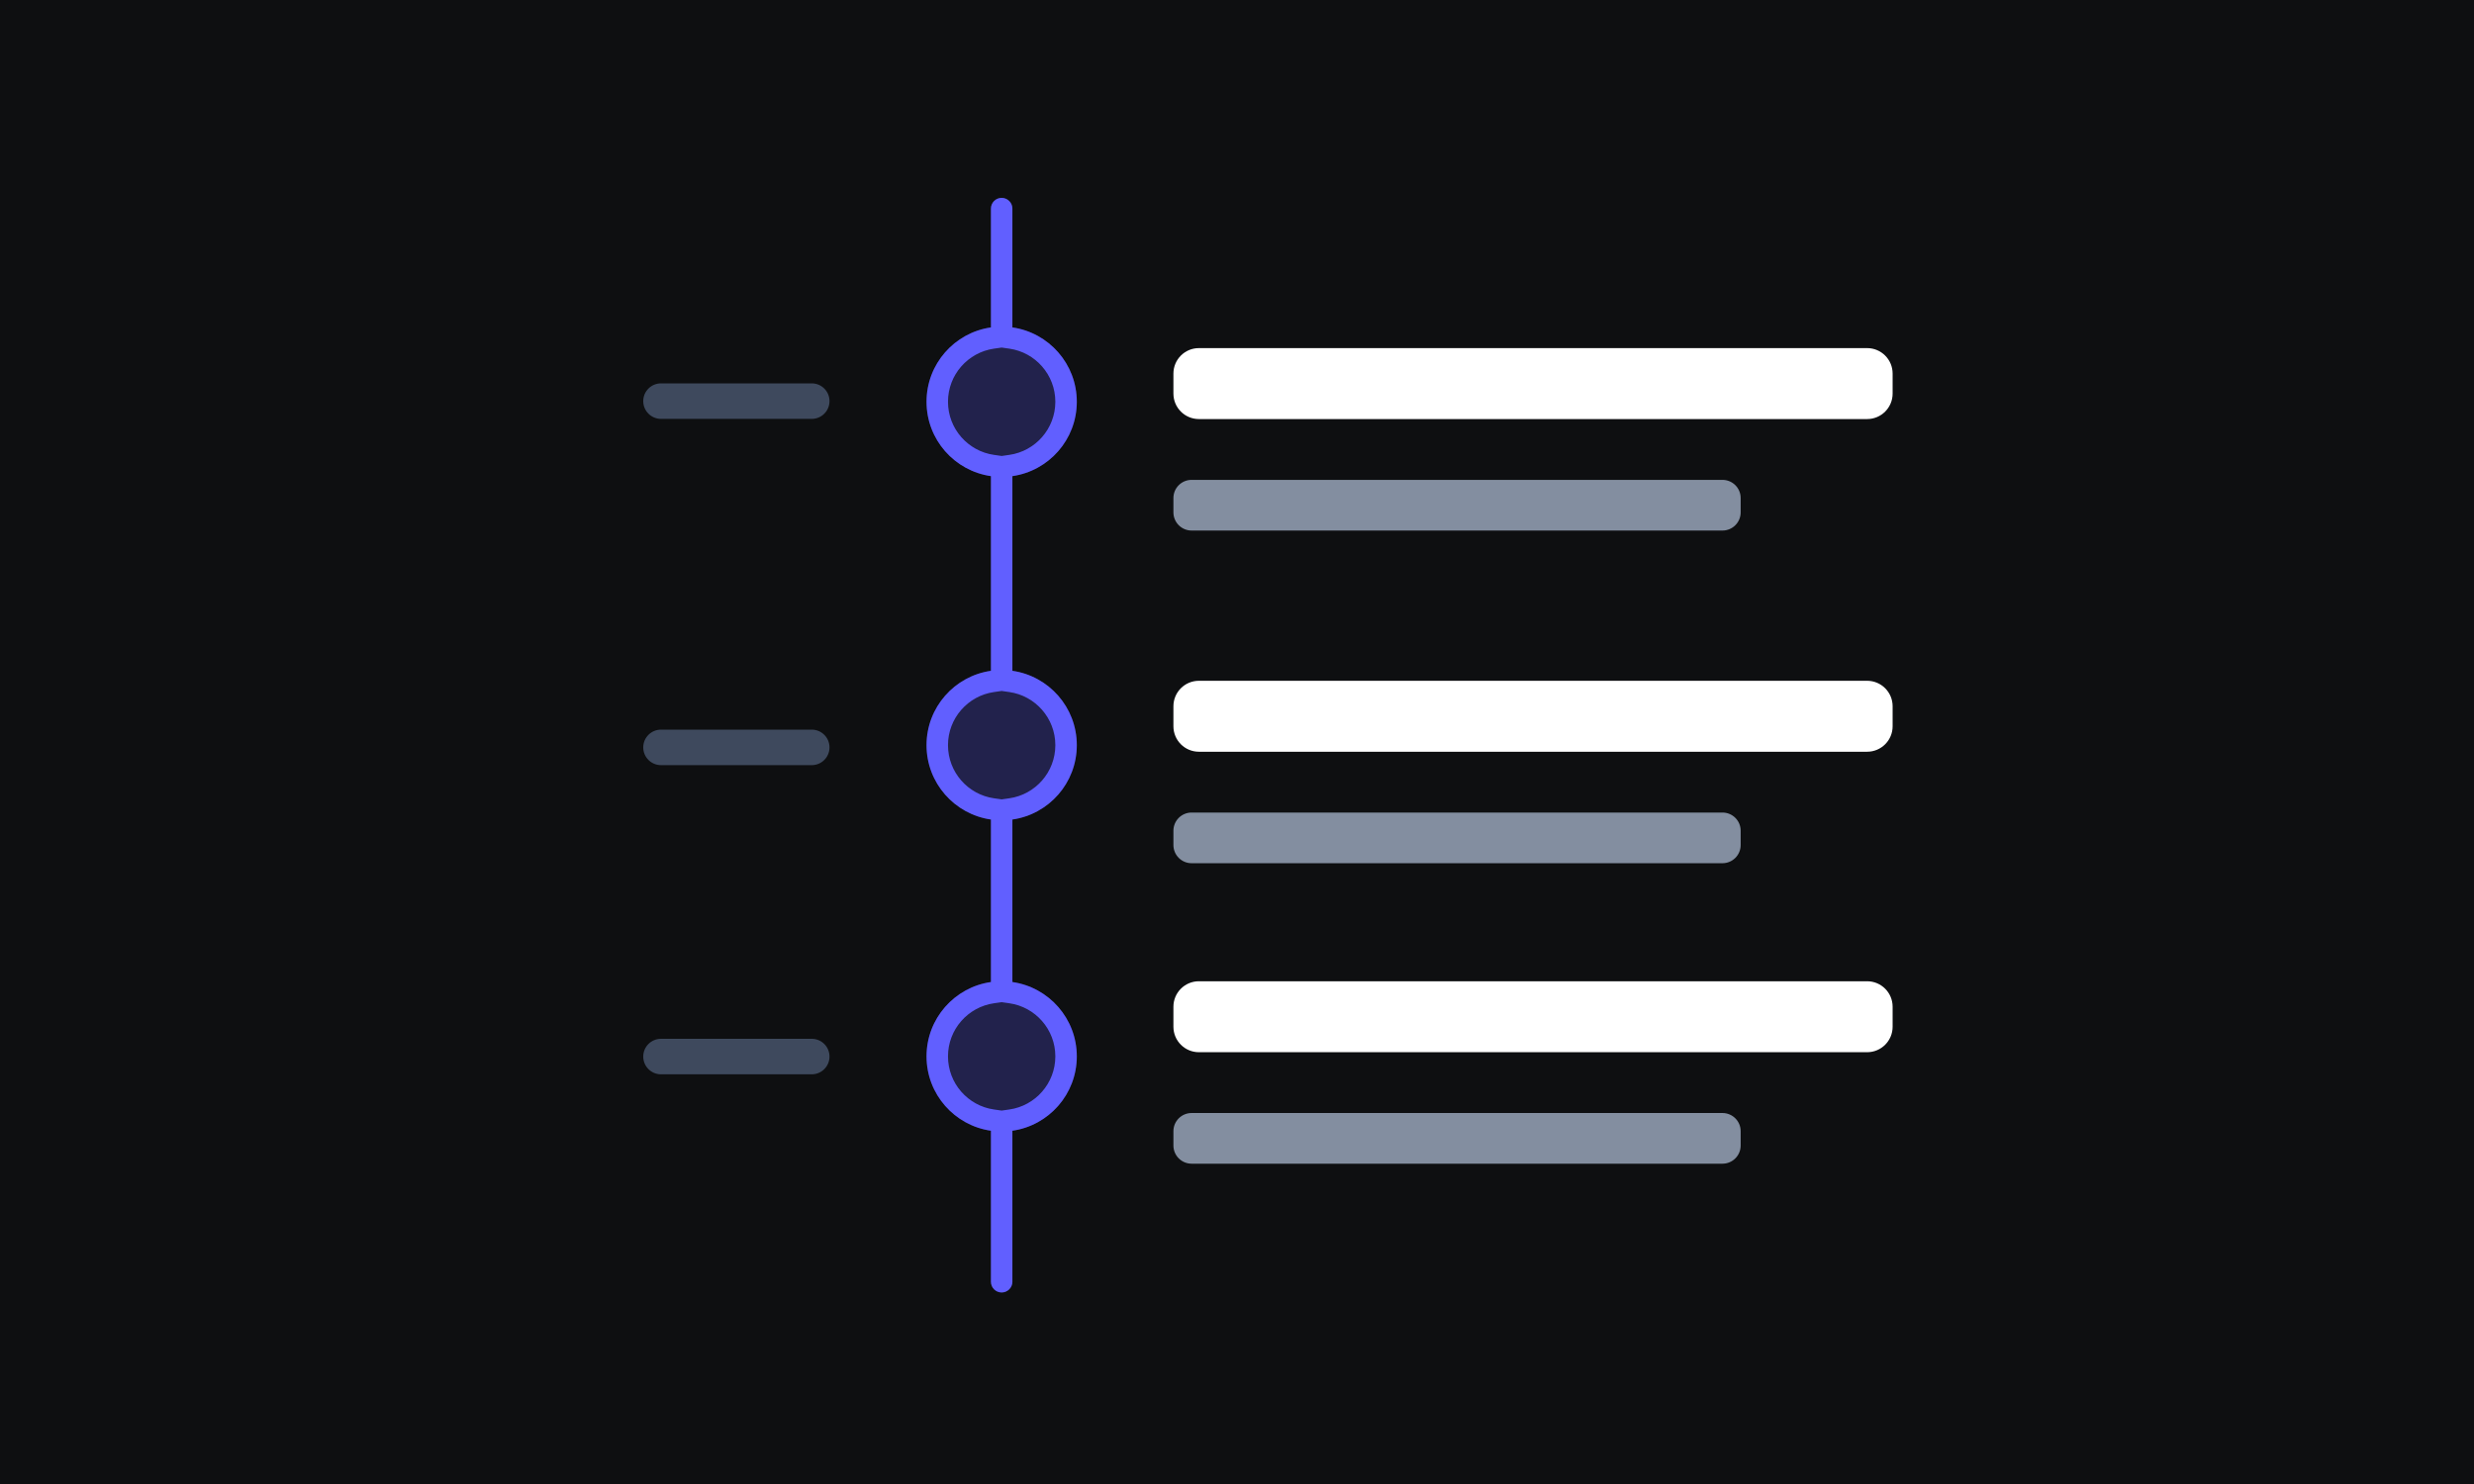
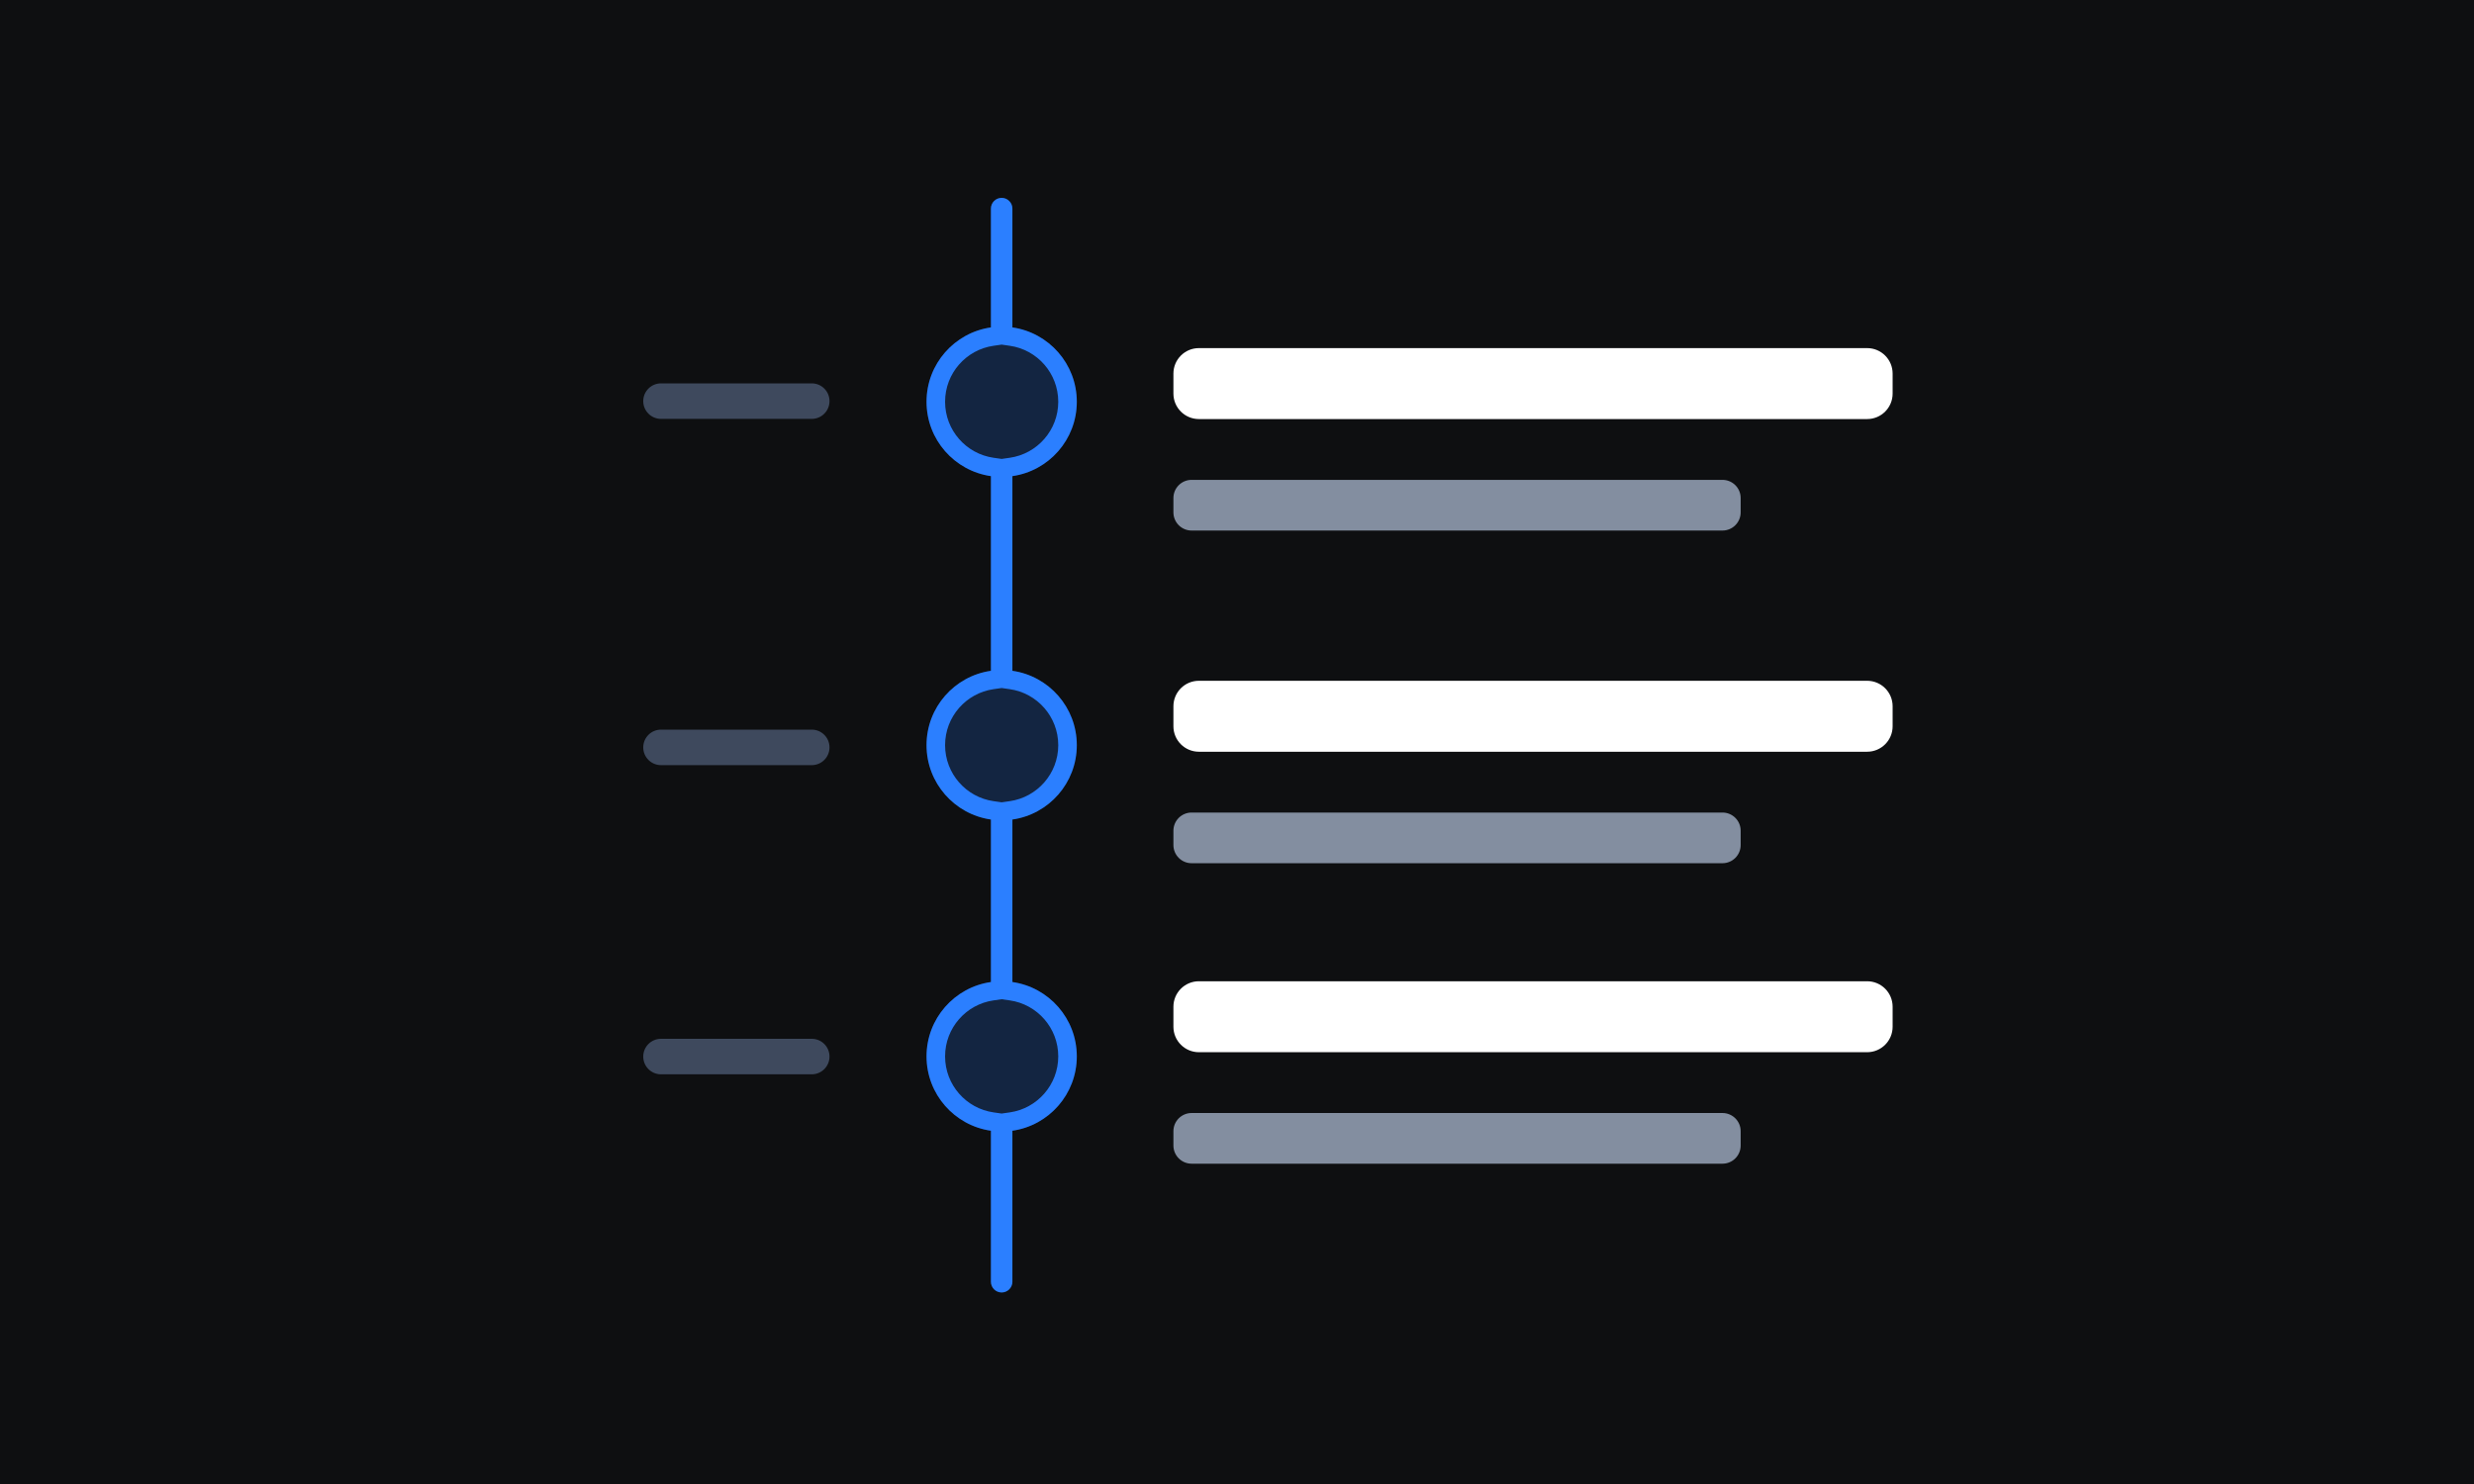
<svg xmlns="http://www.w3.org/2000/svg" width="200" height="120" viewBox="0 0 200 120" fill="none">
  <rect width="200" height="120" fill="#0E0F11" />
  <rect x="52" y="31" width="15.058" height="2.872" rx="1.436" fill="#5E708F" fill-opacity="0.6" />
  <rect x="52" y="59" width="15.058" height="2.872" rx="1.436" fill="#5E708F" fill-opacity="0.6" />
  <rect x="52" y="84" width="15.058" height="2.872" rx="1.436" fill="#5E708F" fill-opacity="0.6" />
  <rect x="94.86" y="38.803" width="45.857" height="4.098" rx="1.47" fill="#D1E2FF" fill-opacity="0.6" />
  <rect x="94.86" y="28.149" width="58.141" height="5.737" rx="2.059" fill="white" />
  <rect x="94.86" y="65.704" width="45.857" height="4.098" rx="1.47" fill="#D1E2FF" fill-opacity="0.6" />
  <rect x="94.86" y="55.05" width="58.141" height="5.737" rx="2.059" fill="white" />
  <rect x="94.86" y="90.001" width="45.857" height="4.098" rx="1.47" fill="#D1E2FF" fill-opacity="0.6" />
  <rect x="94.86" y="79.347" width="58.141" height="5.737" rx="2.059" fill="white" />
  <mask id="path-10-inside-1_16_600" fill="white">
-     <path fill-rule="evenodd" clip-rule="evenodd" d="M81.843 16.868C81.843 16.389 81.454 16 80.975 16C80.496 16 80.108 16.389 80.108 16.868L80.108 26.475C77.164 26.896 74.901 29.427 74.901 32.488C74.901 35.548 77.164 38.079 80.108 38.501L80.108 54.243C77.164 54.664 74.901 57.196 74.901 60.256C74.901 63.316 77.164 65.848 80.108 66.269L80.108 79.409C77.164 79.83 74.901 82.361 74.901 85.421C74.901 88.482 77.164 91.013 80.108 91.434L80.108 103.645C80.108 104.124 80.496 104.512 80.975 104.512C81.454 104.512 81.843 104.124 81.843 103.645L81.843 91.434C84.787 91.013 87.05 88.482 87.05 85.421C87.05 82.361 84.787 79.83 81.843 79.409L81.843 66.269C84.787 65.848 87.05 63.316 87.05 60.256C87.05 57.196 84.787 54.664 81.843 54.243L81.843 38.501C84.787 38.079 87.05 35.548 87.05 32.488C87.05 29.427 84.787 26.896 81.843 26.475L81.843 16.868Z" />
+     <path fill-rule="evenodd" clip-rule="evenodd" d="M81.843 16.868C81.843 16.389 81.454 16 80.975 16C80.496 16 80.107 16.389 80.107 16.868L80.107 26.475C77.164 26.896 74.901 29.427 74.901 32.488C74.901 35.548 77.164 38.079 80.107 38.501L80.107 54.243C77.164 54.664 74.901 57.196 74.901 60.256C74.901 63.316 77.164 65.848 80.107 66.269L80.107 79.409C77.164 79.83 74.901 82.361 74.901 85.421C74.901 88.482 77.164 91.013 80.107 91.434L80.107 103.645C80.107 104.124 80.496 104.512 80.975 104.512C81.454 104.512 81.843 104.124 81.843 103.645L81.843 91.434C84.787 91.013 87.05 88.482 87.05 85.421C87.05 82.361 84.787 79.83 81.843 79.409L81.843 66.269C84.787 65.848 87.05 63.316 87.05 60.256C87.05 57.196 84.787 54.664 81.843 54.243L81.843 38.501C84.787 38.079 87.05 35.548 87.05 32.488C87.05 29.427 84.787 26.896 81.843 26.475L81.843 16.868Z" />
  </mask>
-   <path fill-rule="evenodd" clip-rule="evenodd" d="M81.843 16.868C81.843 16.389 81.454 16 80.975 16C80.496 16 80.108 16.389 80.108 16.868L80.108 26.475C77.164 26.896 74.901 29.427 74.901 32.488C74.901 35.548 77.164 38.079 80.108 38.501L80.108 54.243C77.164 54.664 74.901 57.196 74.901 60.256C74.901 63.316 77.164 65.848 80.108 66.269L80.108 79.409C77.164 79.83 74.901 82.361 74.901 85.421C74.901 88.482 77.164 91.013 80.108 91.434L80.108 103.645C80.108 104.124 80.496 104.512 80.975 104.512C81.454 104.512 81.843 104.124 81.843 103.645L81.843 91.434C84.787 91.013 87.05 88.482 87.05 85.421C87.05 82.361 84.787 79.83 81.843 79.409L81.843 66.269C84.787 65.848 87.05 63.316 87.05 60.256C87.05 57.196 84.787 54.664 81.843 54.243L81.843 38.501C84.787 38.079 87.05 35.548 87.05 32.488C87.05 29.427 84.787 26.896 81.843 26.475L81.843 16.868Z" fill="#22224C" />
-   <path d="M81.843 16.868L83.579 16.868V16.868H81.843ZM80.108 16.868L81.843 16.868V16.868H80.108ZM80.108 26.475L80.353 28.193L81.843 27.98L81.843 26.475L80.108 26.475ZM80.108 38.501L81.843 38.501L81.843 36.995L80.353 36.782L80.108 38.501ZM80.108 54.243L80.353 55.961L81.843 55.748L81.843 54.243L80.108 54.243ZM80.108 66.269L81.843 66.269L81.843 64.764L80.353 64.551L80.108 66.269ZM80.108 79.409L80.353 81.127L81.843 80.914L81.843 79.409L80.108 79.409ZM80.108 91.434L81.843 91.434L81.843 89.929L80.353 89.716L80.108 91.434ZM80.108 103.645L78.372 103.645V103.645H80.108ZM81.843 103.645L80.108 103.645V103.645H81.843ZM81.843 91.434L81.597 89.716L80.108 89.929L80.108 91.434L81.843 91.434ZM81.843 79.409L80.108 79.409L80.108 80.914L81.597 81.127L81.843 79.409ZM81.843 66.269L81.597 64.551L80.108 64.764L80.108 66.269L81.843 66.269ZM81.843 54.243L80.108 54.243L80.108 55.748L81.597 55.961L81.843 54.243ZM81.843 38.501L81.597 36.782L80.108 36.995L80.108 38.501L81.843 38.501ZM81.843 26.475L80.108 26.475L80.108 27.98L81.597 28.193L81.843 26.475ZM80.975 17.735C80.496 17.735 80.108 17.347 80.108 16.868H83.579C83.579 15.43 82.413 14.264 80.975 14.264V17.735ZM81.843 16.868C81.843 17.347 81.454 17.735 80.975 17.735V14.264C79.537 14.264 78.372 15.43 78.372 16.868H81.843ZM81.843 26.475L81.843 16.868L78.372 16.868L78.372 26.475L81.843 26.475ZM76.636 32.488C76.636 30.303 78.252 28.493 80.353 28.193L79.862 24.757C76.075 25.298 73.165 28.552 73.165 32.488H76.636ZM80.353 36.782C78.252 36.482 76.636 34.672 76.636 32.488H73.165C73.165 36.424 76.075 39.677 79.862 40.218L80.353 36.782ZM81.843 54.243L81.843 38.501L78.372 38.501L78.372 54.243L81.843 54.243ZM76.636 60.256C76.636 58.072 78.252 56.262 80.353 55.961L79.862 52.525C76.075 53.067 73.165 56.32 73.165 60.256H76.636ZM80.353 64.551C78.252 64.251 76.636 62.441 76.636 60.256H73.165C73.165 64.192 76.075 67.445 79.862 67.987L80.353 64.551ZM81.843 79.409L81.843 66.269L78.372 66.269L78.372 79.409L81.843 79.409ZM76.636 85.421C76.636 83.237 78.252 81.427 80.353 81.127L79.862 77.691C76.075 78.232 73.165 81.486 73.165 85.421H76.636ZM80.353 89.716C78.252 89.416 76.636 87.606 76.636 85.421H73.165C73.165 89.358 76.075 92.611 79.862 93.152L80.353 89.716ZM81.843 103.645L81.843 91.434L78.372 91.434L78.372 103.645L81.843 103.645ZM80.975 102.777C81.454 102.777 81.843 103.165 81.843 103.645H78.372C78.372 105.082 79.537 106.248 80.975 106.248V102.777ZM80.108 103.645C80.108 103.165 80.496 102.777 80.975 102.777V106.248C82.413 106.248 83.579 105.082 83.579 103.645H80.108ZM80.108 91.434L80.108 103.645L83.579 103.645L83.579 91.434L80.108 91.434ZM85.314 85.421C85.314 87.606 83.698 89.416 81.597 89.716L82.089 93.152C85.875 92.611 88.785 89.358 88.785 85.421H85.314ZM81.597 81.127C83.698 81.427 85.314 83.237 85.314 85.421H88.785C88.785 81.486 85.875 78.232 82.089 77.691L81.597 81.127ZM80.108 66.269L80.108 79.409L83.579 79.409L83.579 66.269L80.108 66.269ZM85.314 60.256C85.314 62.441 83.698 64.251 81.597 64.551L82.089 67.987C85.875 67.445 88.785 64.192 88.785 60.256H85.314ZM81.597 55.961C83.698 56.262 85.314 58.072 85.314 60.256H88.785C88.785 56.32 85.875 53.067 82.089 52.525L81.597 55.961ZM80.108 38.501L80.108 54.243L83.579 54.243L83.579 38.501L80.108 38.501ZM85.314 32.488C85.314 34.672 83.698 36.482 81.597 36.782L82.089 40.218C85.875 39.677 88.785 36.424 88.785 32.488H85.314ZM81.597 28.193C83.698 28.493 85.314 30.303 85.314 32.488H88.785C88.785 28.552 85.875 25.298 82.089 24.757L81.597 28.193ZM80.108 16.868L80.108 26.475L83.579 26.475L83.579 16.868L80.108 16.868Z" fill="#615FFF" mask="url(#path-10-inside-1_16_600)" />
+   <path fill-rule="evenodd" clip-rule="evenodd" d="M81.843 16.868C81.843 16.389 81.454 16 80.975 16C80.496 16 80.107 16.389 80.107 16.868L80.107 26.475C77.164 26.896 74.901 29.427 74.901 32.488C74.901 35.548 77.164 38.079 80.107 38.501L80.107 54.243C77.164 54.664 74.901 57.196 74.901 60.256C74.901 63.316 77.164 65.848 80.107 66.269L80.107 79.409C77.164 79.83 74.901 82.361 74.901 85.421C74.901 88.482 77.164 91.013 80.107 91.434L80.107 103.645C80.107 104.124 80.496 104.512 80.975 104.512C81.454 104.512 81.843 104.124 81.843 103.645L81.843 91.434C84.787 91.013 87.05 88.482 87.05 85.421C87.05 82.361 84.787 79.83 81.843 79.409L81.843 66.269C84.787 65.848 87.05 63.316 87.05 60.256C87.05 57.196 84.787 54.664 81.843 54.243L81.843 38.501C84.787 38.079 87.05 35.548 87.05 32.488C87.05 29.427 84.787 26.896 81.843 26.475L81.843 16.868Z" fill="#2B7FFF" fill-opacity="0.2" />
+   <path d="M81.843 16.868L83.343 16.868V16.868H81.843ZM80.107 16.868L81.607 16.868V16.868H80.107ZM80.107 26.475L80.32 27.96L81.607 27.775L81.607 26.475L80.107 26.475ZM80.107 38.501L81.607 38.501L81.607 37.2L80.32 37.016L80.107 38.501ZM80.107 54.243L80.32 55.728L81.607 55.544L81.607 54.243L80.107 54.243ZM80.107 66.269L81.607 66.269L81.607 64.968L80.32 64.784L80.107 66.269ZM80.107 79.409L80.32 80.894L81.607 80.709L81.607 79.409L80.107 79.409ZM80.107 91.434L81.607 91.434L81.607 90.134L80.32 89.95L80.107 91.434ZM80.107 103.645L78.607 103.645V103.645H80.107ZM81.843 103.645L80.343 103.645V103.645H81.843ZM81.843 91.434L81.631 89.95L80.343 90.134L80.343 91.434L81.843 91.434ZM81.843 79.409L80.343 79.409L80.343 80.709L81.631 80.894L81.843 79.409ZM81.843 66.269L81.631 64.784L80.343 64.968L80.343 66.269L81.843 66.269ZM81.843 54.243L80.343 54.243L80.343 55.544L81.631 55.728L81.843 54.243ZM81.843 38.501L81.631 37.016L80.343 37.2L80.343 38.501L81.843 38.501ZM81.843 26.475L80.343 26.475L80.343 27.775L81.631 27.96L81.843 26.475ZM80.975 17.5C80.626 17.5 80.343 17.217 80.343 16.868H83.343C83.343 15.56 82.283 14.5 80.975 14.5V17.5ZM81.607 16.868C81.607 17.217 81.324 17.5 80.975 17.5V14.5C79.668 14.5 78.607 15.56 78.607 16.868H81.607ZM81.607 26.475L81.607 16.868L78.607 16.868L78.607 26.475L81.607 26.475ZM76.401 32.488C76.401 30.184 78.104 28.276 80.32 27.96L79.895 24.99C76.223 25.515 73.401 28.671 73.401 32.488H76.401ZM80.32 37.016C78.104 36.699 76.401 34.791 76.401 32.488H73.401C73.401 36.305 76.223 39.46 79.895 39.985L80.32 37.016ZM81.607 54.243L81.607 38.501L78.607 38.501L78.607 54.243L81.607 54.243ZM76.401 60.256C76.401 57.953 78.104 56.045 80.32 55.728L79.895 52.758C76.223 53.284 73.401 56.439 73.401 60.256H76.401ZM80.32 64.784C78.104 64.467 76.401 62.559 76.401 60.256H73.401C73.401 64.073 76.223 67.229 79.895 67.754L80.32 64.784ZM81.607 79.409L81.607 66.269L78.607 66.269L78.607 79.409L81.607 79.409ZM76.401 85.421C76.401 83.118 78.104 81.21 80.32 80.894L79.895 77.924C76.223 78.449 73.401 81.604 73.401 85.421H76.401ZM80.32 89.95C78.104 89.633 76.401 87.725 76.401 85.421H73.401C73.401 89.239 76.223 92.394 79.895 92.919L80.32 89.95ZM81.607 103.645L81.607 91.434L78.607 91.434L78.607 103.645L81.607 103.645ZM80.975 103.012C81.324 103.012 81.607 103.295 81.607 103.645H78.607C78.607 104.952 79.668 106.012 80.975 106.012V103.012ZM80.343 103.645C80.343 103.295 80.626 103.012 80.975 103.012V106.012C82.283 106.012 83.343 104.952 83.343 103.645H80.343ZM80.343 91.434L80.343 103.645L83.343 103.645L83.343 91.434L80.343 91.434ZM85.55 85.421C85.55 87.725 83.846 89.633 81.631 89.95L82.055 92.919C85.727 92.394 88.55 89.239 88.55 85.421H85.55ZM81.631 80.894C83.846 81.21 85.55 83.118 85.55 85.421H88.55C88.55 81.604 85.727 78.449 82.055 77.924L81.631 80.894ZM80.343 66.269L80.343 79.409L83.343 79.409L83.343 66.269L80.343 66.269ZM85.55 60.256C85.55 62.559 83.846 64.467 81.631 64.784L82.055 67.754C85.727 67.229 88.55 64.073 88.55 60.256H85.55ZM81.631 55.728C83.846 56.045 85.55 57.953 85.55 60.256H88.55C88.55 56.439 85.727 53.284 82.055 52.758L81.631 55.728ZM80.343 38.501L80.343 54.243L83.343 54.243L83.343 38.501L80.343 38.501ZM85.55 32.488C85.55 34.791 83.846 36.699 81.631 37.016L82.055 39.985C85.727 39.46 88.55 36.305 88.55 32.488H85.55ZM81.631 27.96C83.846 28.276 85.55 30.184 85.55 32.488H88.55C88.55 28.671 85.727 25.515 82.055 24.99L81.631 27.96ZM80.343 16.868L80.343 26.475L83.343 26.475L83.343 16.868L80.343 16.868Z" fill="#2B7FFF" mask="url(#path-10-inside-1_16_600)" />
</svg>
